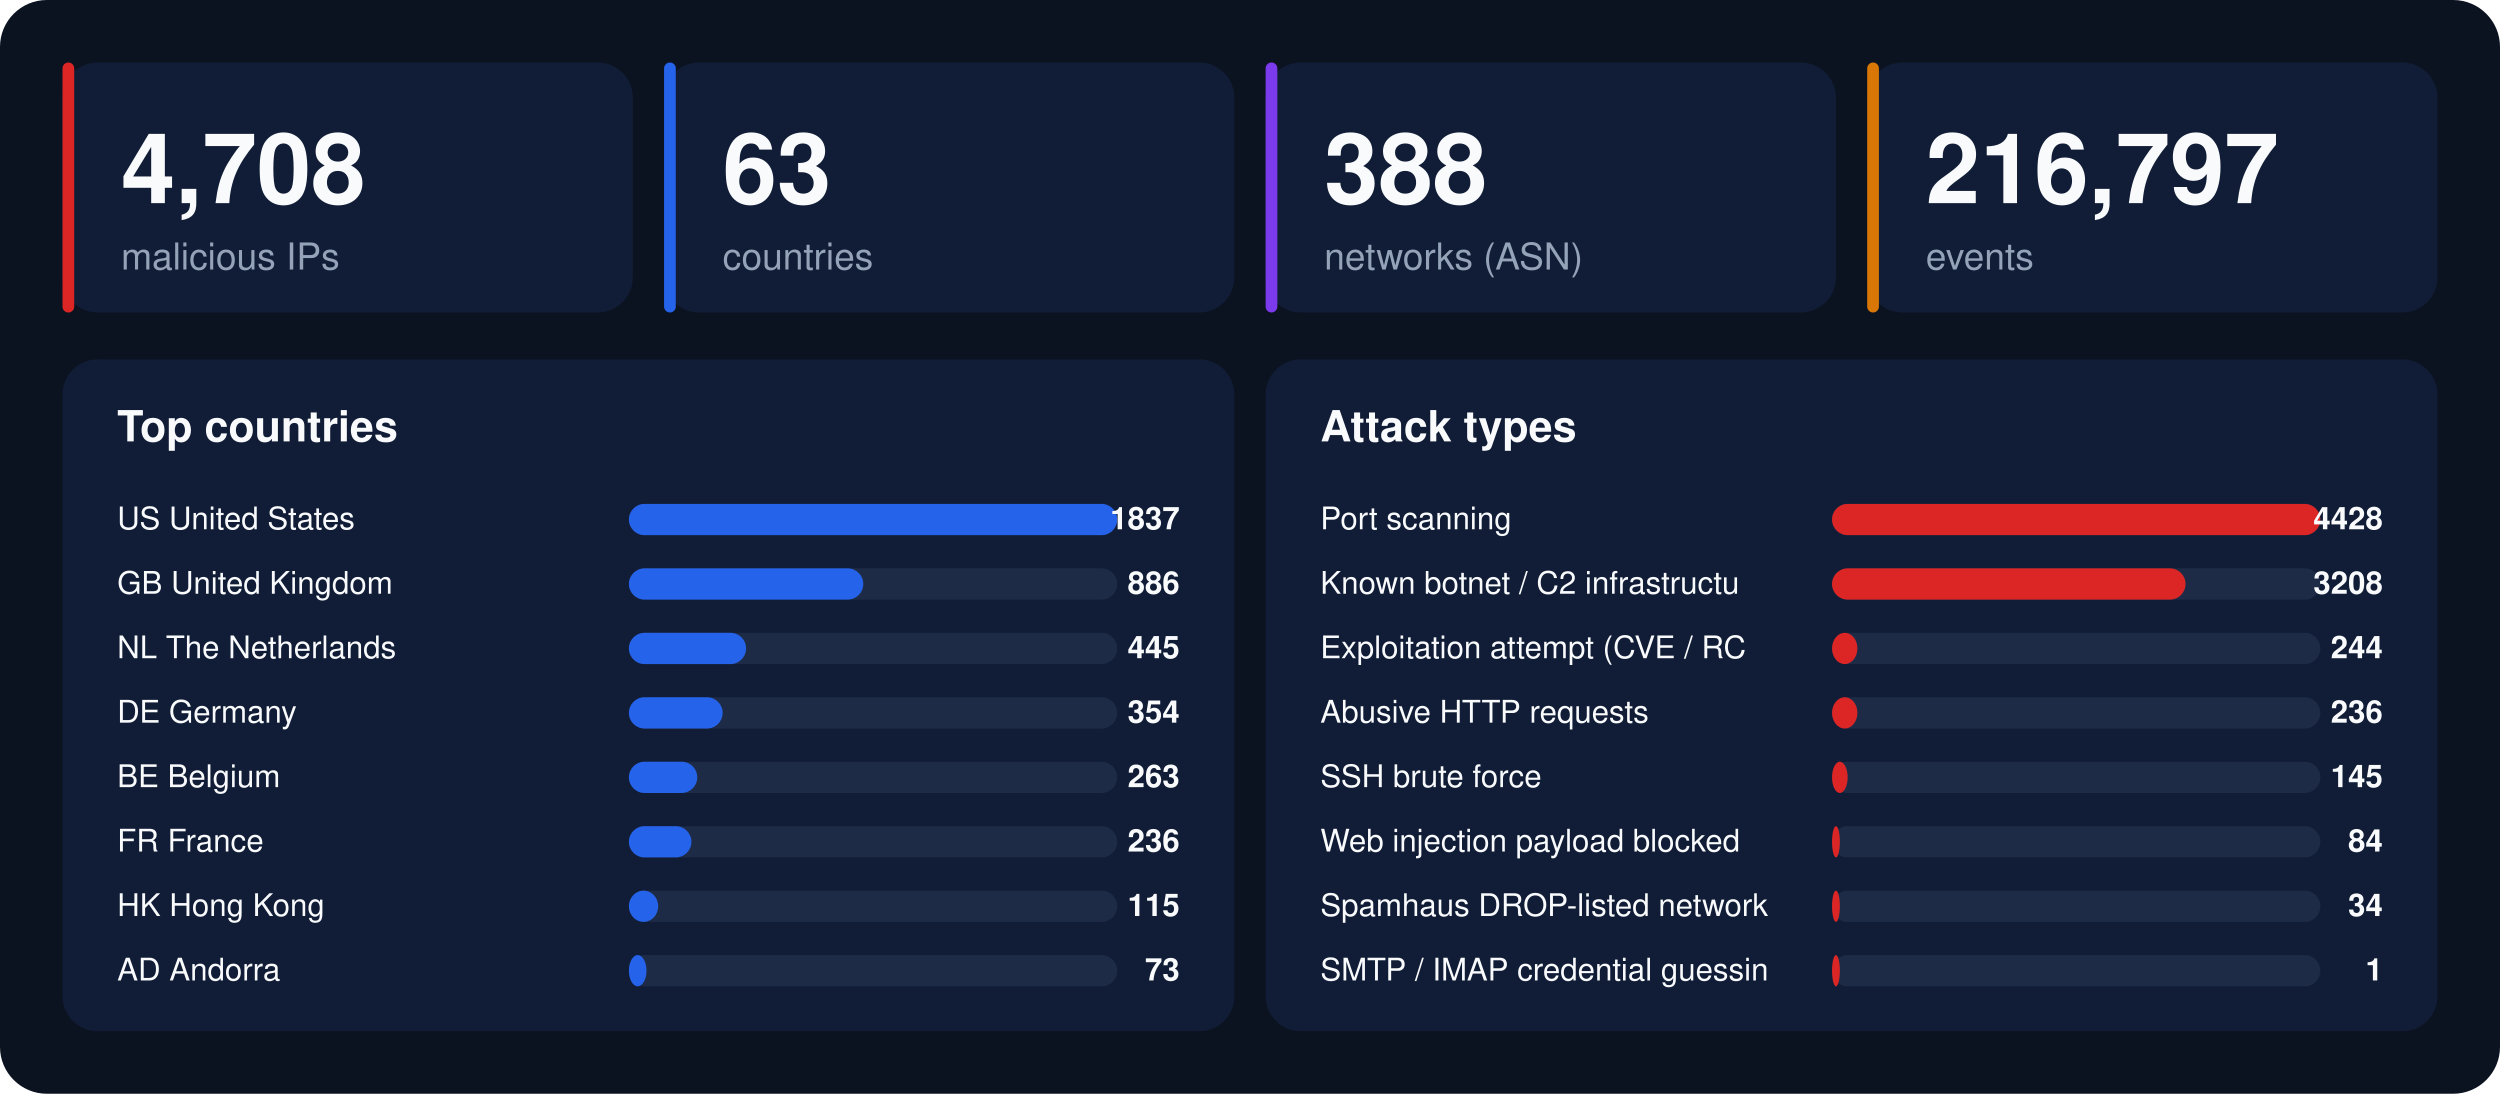
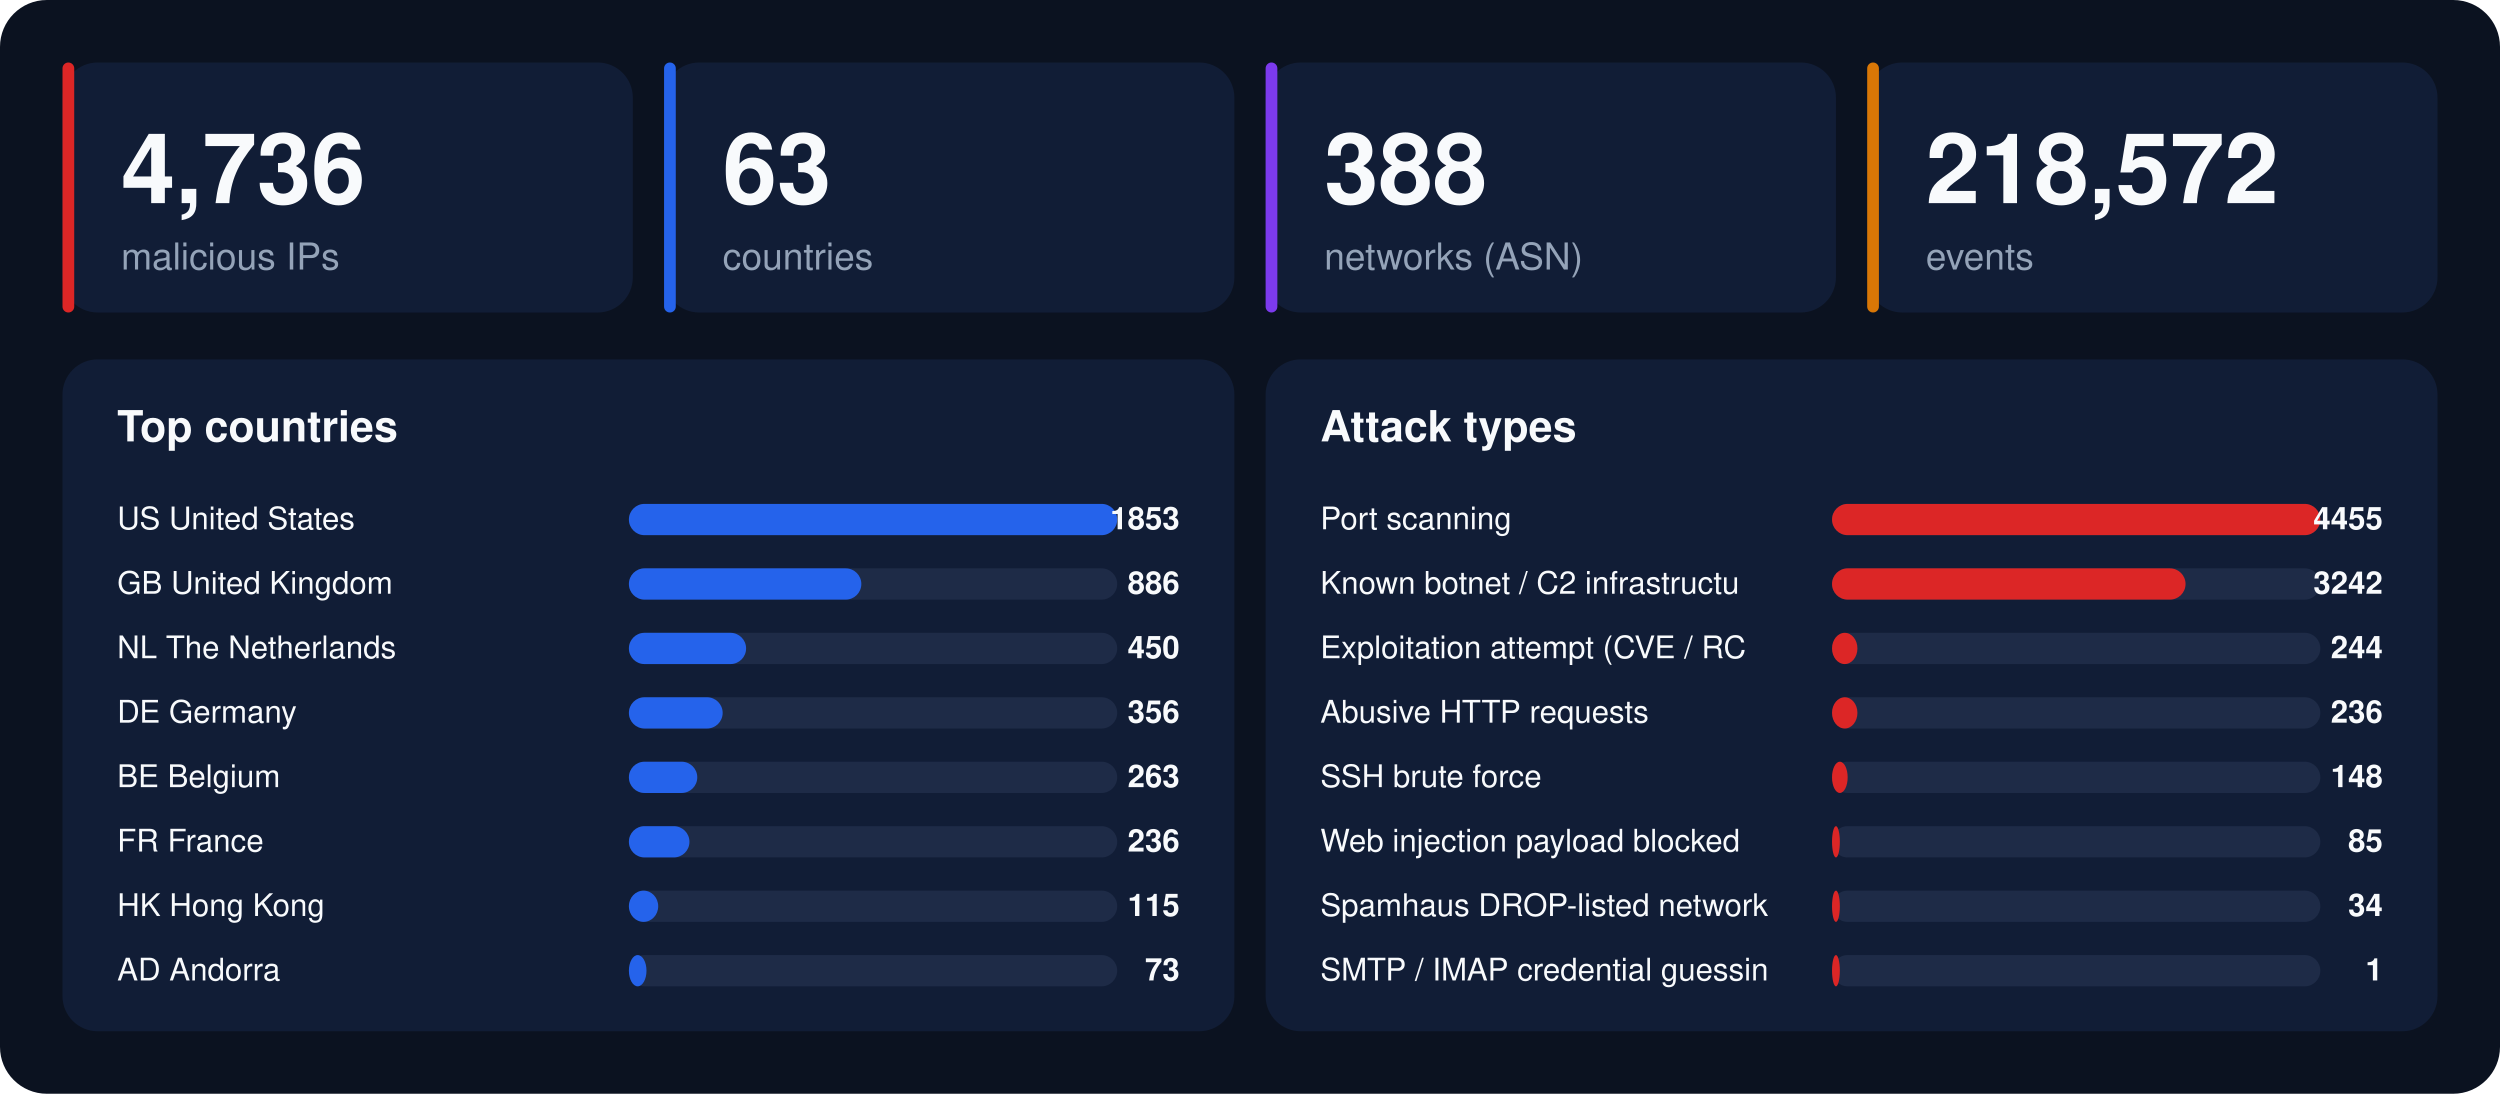
<svg xmlns="http://www.w3.org/2000/svg" width="1280" height="560" viewBox="0 0 1280 560" font-family="-apple-system,BlinkMacSystemFont,'Segoe UI',Helvetica,Arial,sans-serif">
  <rect width="1280" height="560" rx="24" fill="#0b1220" />
  <rect x="32" y="32" width="292" height="128" rx="18" fill="#111d36" />
  <rect x="32" y="32" width="6" height="128" rx="3" fill="#dc2626" />
-   <text x="62" y="104" font-size="50" font-weight="800" fill="#f8fafc">4,708</text>
+   <text x="62" y="104" font-size="50" font-weight="800" fill="#f8fafc">4,736</text>
  <text x="62" y="138" font-size="19" fill="#94a3b8">malicious IPs</text>
  <rect x="340" y="32" width="292" height="128" rx="18" fill="#111d36" />
  <rect x="340" y="32" width="6" height="128" rx="3" fill="#2563eb" />
  <text x="370" y="104" font-size="50" font-weight="800" fill="#f8fafc">63</text>
  <text x="370" y="138" font-size="19" fill="#94a3b8">countries</text>
  <rect x="648" y="32" width="292" height="128" rx="18" fill="#111d36" />
  <rect x="648" y="32" width="6" height="128" rx="3" fill="#7c3aed" />
  <text x="678" y="104" font-size="50" font-weight="800" fill="#f8fafc">388</text>
  <text x="678" y="138" font-size="19" fill="#94a3b8">networks (ASN)</text>
  <rect x="956" y="32" width="292" height="128" rx="18" fill="#111d36" />
  <rect x="956" y="32" width="6" height="128" rx="3" fill="#d97706" />
-   <text x="986" y="104" font-size="50" font-weight="800" fill="#f8fafc">216,797</text>
+   <text x="986" y="104" font-size="50" font-weight="800" fill="#f8fafc">218,572</text>
  <text x="986" y="138" font-size="19" fill="#94a3b8">events</text>
  <rect x="32" y="184" width="600" height="344" rx="18" fill="#111d36" />
  <text x="60" y="226" font-size="22" font-weight="700" fill="#f8fafc">Top countries</text>
  <text x="60" y="271" font-size="16" fill="#f8fafc">US  United States</text>
  <rect x="322" y="258" width="250" height="16" rx="8" fill="#1e2b47" />
  <rect x="322" y="258" width="250" height="16" rx="8" fill="#2563eb" />
-   <text x="604" y="271" font-size="16" font-weight="700" text-anchor="end" fill="#f8fafc">1837</text>
+   <text x="604" y="271" font-size="16" font-weight="700" text-anchor="end" fill="#f8fafc">1853</text>
  <text x="60" y="304" font-size="16" fill="#f8fafc">GB  United Kingdom</text>
  <rect x="322" y="291" width="250" height="16" rx="8" fill="#1e2b47" />
-   <rect x="322" y="291" width="120" height="16" rx="8" fill="#2563eb" />
+   <rect x="322" y="291" width="119" height="16" rx="8" fill="#2563eb" />
  <text x="604" y="304" font-size="16" font-weight="700" text-anchor="end" fill="#f8fafc">886</text>
  <text x="60" y="337" font-size="16" fill="#f8fafc">NL  The Netherlands</text>
  <rect x="322" y="324" width="250" height="16" rx="8" fill="#1e2b47" />
  <rect x="322" y="324" width="60" height="16" rx="8" fill="#2563eb" />
-   <text x="604" y="337" font-size="16" font-weight="700" text-anchor="end" fill="#f8fafc">445</text>
+   <text x="604" y="337" font-size="16" font-weight="700" text-anchor="end" fill="#f8fafc">450</text>
  <text x="60" y="370" font-size="16" fill="#f8fafc">DE  Germany</text>
  <rect x="322" y="357" width="250" height="16" rx="8" fill="#1e2b47" />
  <rect x="322" y="357" width="48" height="16" rx="8" fill="#2563eb" />
-   <text x="604" y="370" font-size="16" font-weight="700" text-anchor="end" fill="#f8fafc">354</text>
+   <text x="604" y="370" font-size="16" font-weight="700" text-anchor="end" fill="#f8fafc">356</text>
  <text x="60" y="403" font-size="16" fill="#f8fafc">BE  Belgium</text>
  <rect x="322" y="390" width="250" height="16" rx="8" fill="#1e2b47" />
  <rect x="322" y="390" width="35" height="16" rx="8" fill="#2563eb" />
  <text x="604" y="403" font-size="16" font-weight="700" text-anchor="end" fill="#f8fafc">263</text>
  <text x="60" y="436" font-size="16" fill="#f8fafc">FR  France</text>
  <rect x="322" y="423" width="250" height="16" rx="8" fill="#1e2b47" />
-   <rect x="322" y="423" width="32" height="16" rx="8" fill="#2563eb" />
+   <rect x="322" y="423" width="31" height="16" rx="8" fill="#2563eb" />
  <text x="604" y="436" font-size="16" font-weight="700" text-anchor="end" fill="#f8fafc">236</text>
  <text x="60" y="469" font-size="16" fill="#f8fafc">HK  Hong Kong</text>
  <rect x="322" y="456" width="250" height="16" rx="8" fill="#1e2b47" />
  <rect x="322" y="456" width="15" height="16" rx="8" fill="#2563eb" />
  <text x="604" y="469" font-size="16" font-weight="700" text-anchor="end" fill="#f8fafc">115</text>
  <text x="60" y="502" font-size="16" fill="#f8fafc">AD  Andorra</text>
  <rect x="322" y="489" width="250" height="16" rx="8" fill="#1e2b47" />
  <rect x="322" y="489" width="9" height="16" rx="8" fill="#2563eb" />
  <text x="604" y="502" font-size="16" font-weight="700" text-anchor="end" fill="#f8fafc">73</text>
  <rect x="648" y="184" width="600" height="344" rx="18" fill="#111d36" />
  <text x="676" y="226" font-size="22" font-weight="700" fill="#f8fafc">Attack types</text>
  <text x="676" y="271" font-size="16" fill="#f8fafc">Port scanning</text>
  <rect x="938" y="258" width="250" height="16" rx="8" fill="#1e2b47" />
  <rect x="938" y="258" width="250" height="16" rx="8" fill="#dc2626" />
-   <text x="1220" y="271" font-size="16" font-weight="700" text-anchor="end" fill="#f8fafc">4428</text>
+   <text x="1220" y="271" font-size="16" font-weight="700" text-anchor="end" fill="#f8fafc">4455</text>
  <text x="676" y="304" font-size="16" fill="#f8fafc">Known botnet / C2 infrastructu</text>
  <rect x="938" y="291" width="250" height="16" rx="8" fill="#1e2b47" />
  <rect x="938" y="291" width="181" height="16" rx="8" fill="#dc2626" />
-   <text x="1220" y="304" font-size="16" font-weight="700" text-anchor="end" fill="#f8fafc">3208</text>
+   <text x="1220" y="304" font-size="16" font-weight="700" text-anchor="end" fill="#f8fafc">3242</text>
  <text x="676" y="337" font-size="16" fill="#f8fafc">Exploitation attempt (CVE / RC</text>
  <rect x="938" y="324" width="250" height="16" rx="8" fill="#1e2b47" />
  <rect x="938" y="324" width="13" height="16" rx="8" fill="#dc2626" />
  <text x="1220" y="337" font-size="16" font-weight="700" text-anchor="end" fill="#f8fafc">244</text>
  <text x="676" y="370" font-size="16" fill="#f8fafc">Abusive HTTP requests</text>
  <rect x="938" y="357" width="250" height="16" rx="8" fill="#1e2b47" />
  <rect x="938" y="357" width="13" height="16" rx="8" fill="#dc2626" />
  <text x="1220" y="370" font-size="16" font-weight="700" text-anchor="end" fill="#f8fafc">236</text>
  <text x="676" y="403" font-size="16" fill="#f8fafc">SSH brute force</text>
  <rect x="938" y="390" width="250" height="16" rx="8" fill="#1e2b47" />
  <rect x="938" y="390" width="8" height="16" rx="8" fill="#dc2626" />
-   <text x="1220" y="403" font-size="16" font-weight="700" text-anchor="end" fill="#f8fafc">145</text>
+   <text x="1220" y="403" font-size="16" font-weight="700" text-anchor="end" fill="#f8fafc">148</text>
  <text x="676" y="436" font-size="16" fill="#f8fafc">Web injection payload blocked </text>
  <rect x="938" y="423" width="250" height="16" rx="8" fill="#1e2b47" />
  <rect x="938" y="423" width="4" height="16" rx="8" fill="#dc2626" />
-   <text x="1220" y="436" font-size="16" font-weight="700" text-anchor="end" fill="#f8fafc">84</text>
+   <text x="1220" y="436" font-size="16" font-weight="700" text-anchor="end" fill="#f8fafc">85</text>
  <text x="676" y="469" font-size="16" fill="#f8fafc">Spamhaus DROP-listed network</text>
  <rect x="938" y="456" width="250" height="16" rx="8" fill="#1e2b47" />
  <rect x="938" y="456" width="4" height="16" rx="8" fill="#dc2626" />
  <text x="1220" y="469" font-size="16" font-weight="700" text-anchor="end" fill="#f8fafc">34</text>
  <text x="676" y="502" font-size="16" fill="#f8fafc">SMTP / IMAP credential guessin</text>
  <rect x="938" y="489" width="250" height="16" rx="8" fill="#1e2b47" />
  <rect x="938" y="489" width="4" height="16" rx="8" fill="#dc2626" />
  <text x="1220" y="502" font-size="16" font-weight="700" text-anchor="end" fill="#f8fafc">1</text>
</svg>
